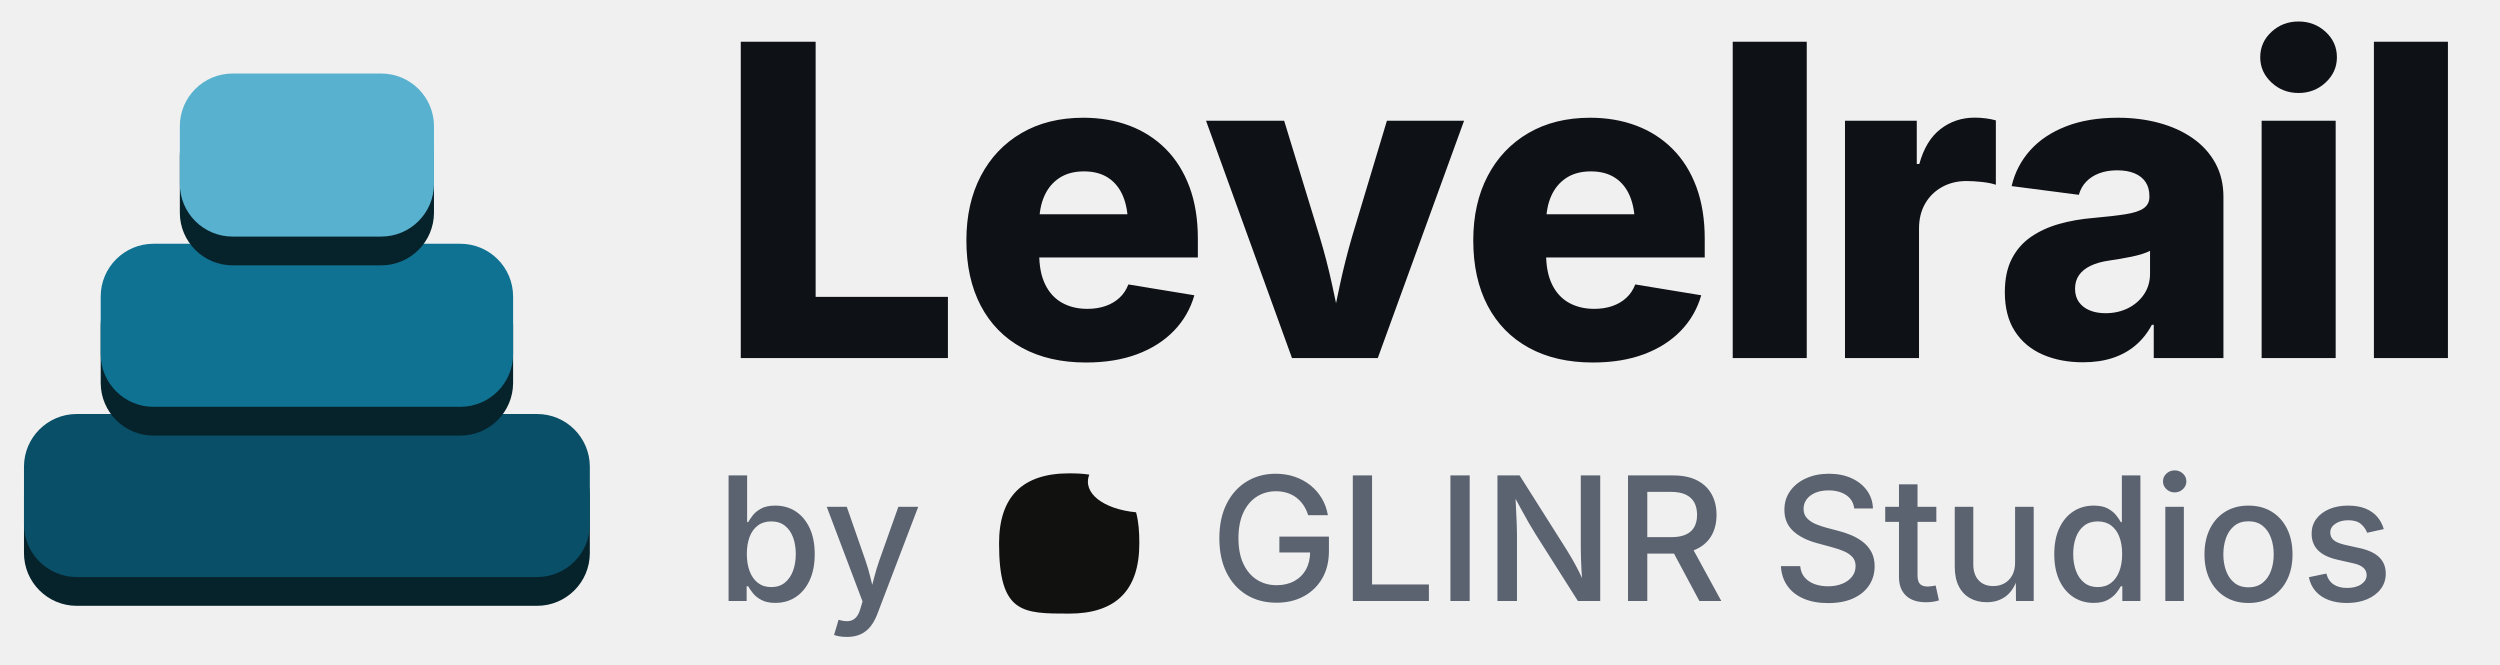
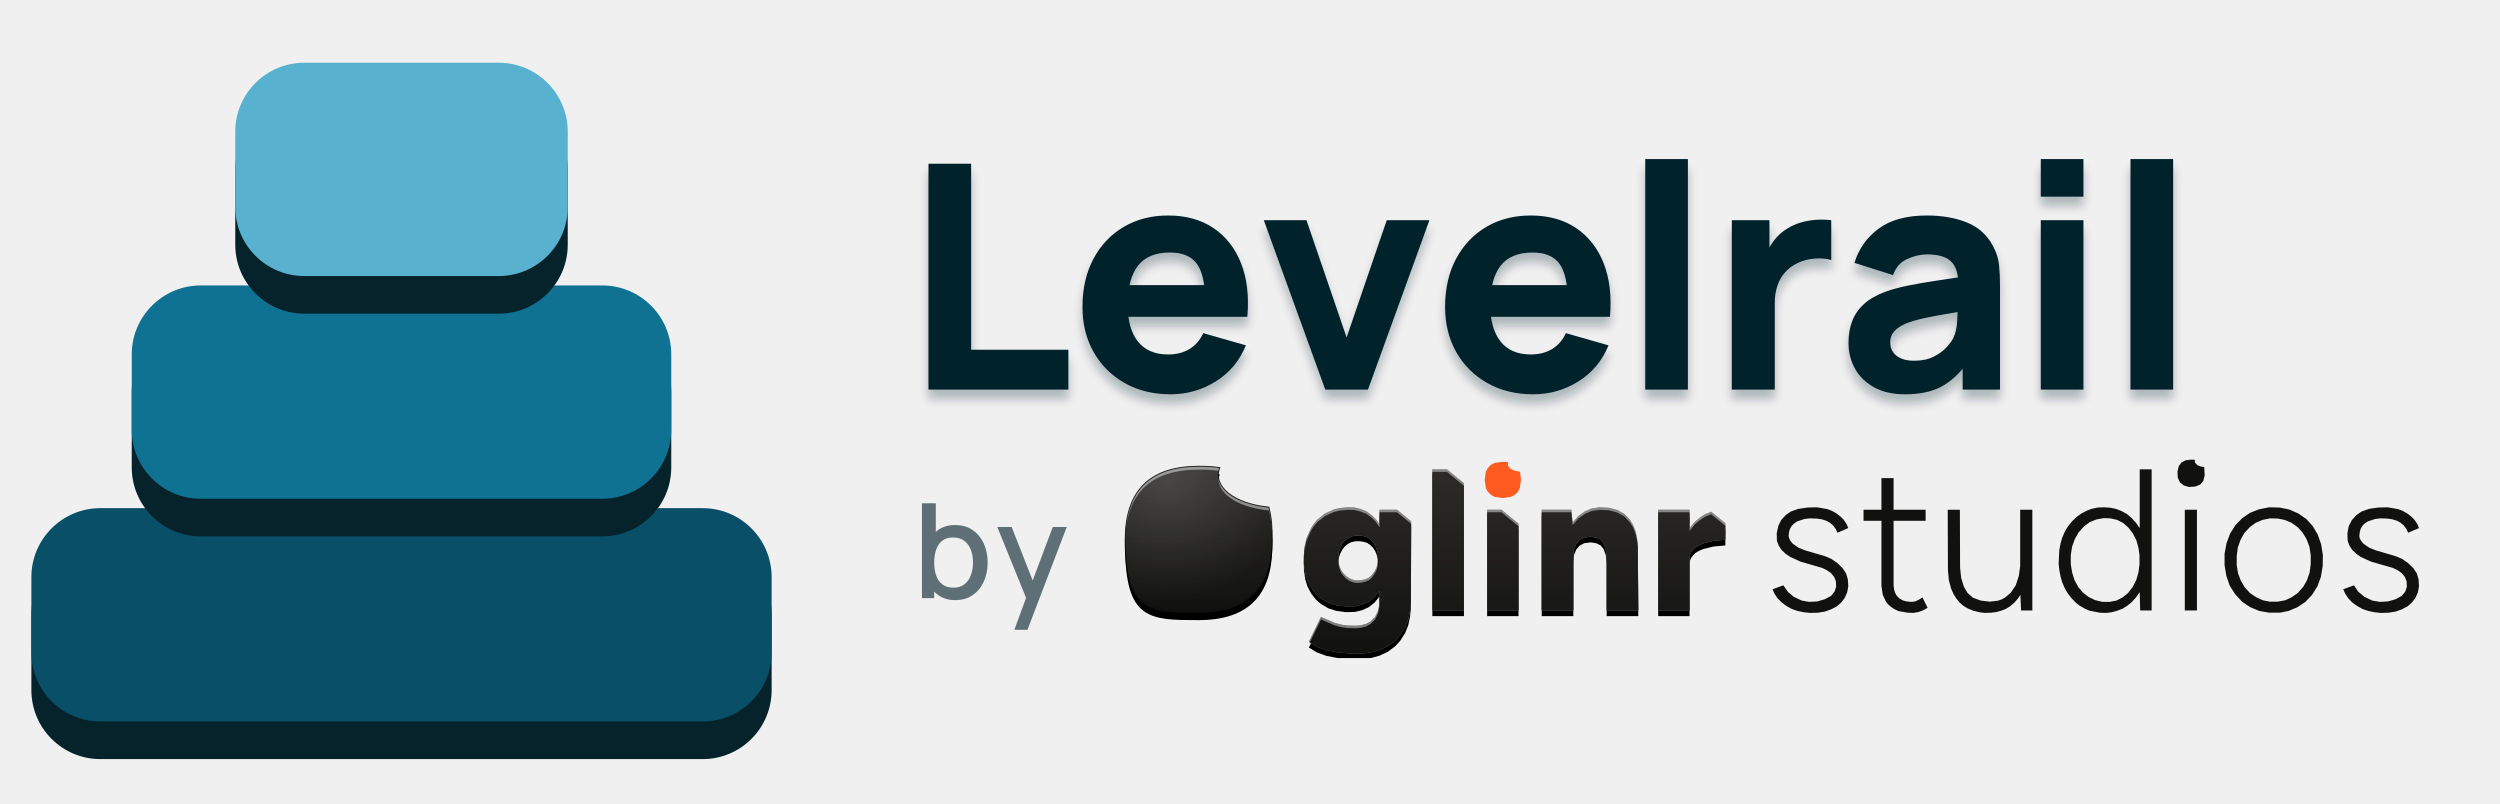
- <svg xmlns="http://www.w3.org/2000/svg" viewBox="0 0 391.0 104" width="391.0" height="104" role="img" aria-label="Levelrail by GLINR Studios">
-   <g transform="translate(0 4) scale(0.375)">
+ <svg xmlns="http://www.w3.org/2000/svg" viewBox="0 0 797 256" role="img" aria-label="Levelrail by GLINR Studios">
+   <defs>
+     <filter id="lift" x="-6%" y="-20%" width="112%" height="160%" color-interpolation-filters="sRGB">
+       <feDropShadow dx="0" dy="3" stdDeviation="1.6" flood-color="#06232c" flood-opacity=".28" />
+     </filter>
+   </defs>
+   <g id="icon">
    <rect width="236" height="68" x="10" y="174" fill="#06232c" rx="22" />
    <rect width="236" height="68" x="10" y="162" fill="#084f67" rx="22" />
    <rect width="172" height="68" x="42" y="103" fill="#06232c" rx="22" />
    <rect width="172" height="68" x="42" y="91" fill="#107292" rx="22" />
    <rect width="106" height="68" x="75" y="32" fill="#06232c" rx="22" />
    <rect width="106" height="68" x="75" y="20" fill="#58b1ce" rx="22" />
  </g>
-   <path fill="#0e1116" d="M115.857 56.0V6.527H127.566V46.435H148.255V56.0ZM169.853 56.696Q164.045 56.696 159.841 54.394Q155.637 52.091 153.39 47.808Q151.142 43.525 151.142 37.587Q151.142 31.851 153.39 27.539Q155.638 23.227 159.747 20.821Q163.857 18.414 169.433 18.414Q173.347 18.414 176.623 19.646Q179.899 20.878 182.303 23.28Q184.707 25.682 186.026 29.209Q187.345 32.737 187.345 37.353V40.272H155.244V33.51H181.827L176.414 35.117Q176.414 32.524 175.634 30.669Q174.855 28.815 173.329 27.81Q171.803 26.805 169.534 26.805Q167.266 26.805 165.708 27.818Q164.15 28.831 163.343 30.637Q162.535 32.444 162.535 34.885V39.728Q162.535 42.583 163.471 44.496Q164.407 46.41 166.109 47.357Q167.812 48.305 170.063 48.305Q171.624 48.305 172.899 47.863Q174.175 47.422 175.091 46.572Q176.008 45.723 176.478 44.486L186.797 46.181Q185.884 49.374 183.598 51.739Q181.312 54.103 177.845 55.4Q174.378 56.696 169.853 56.696ZM202.068 56.0 188.622 18.879H200.841L206.397 37.032Q207.507 40.704 208.336 44.511Q209.166 48.318 210.028 52.565H207.912Q208.749 48.318 209.565 44.524Q210.382 40.729 211.459 37.032L216.914 18.879H228.981L215.485 56.0ZM249.129 56.696Q243.321 56.696 239.117 54.394Q234.913 52.091 232.665 47.808Q230.418 43.525 230.418 37.587Q230.418 31.851 232.666 27.539Q234.914 23.227 239.023 20.821Q243.132 18.414 248.709 18.414Q252.623 18.414 255.899 19.646Q259.175 20.878 261.579 23.28Q263.983 25.682 265.302 29.209Q266.62 32.737 266.62 37.353V40.272H234.52V33.51H261.103L255.69 35.117Q255.69 32.524 254.91 30.669Q254.131 28.815 252.605 27.81Q251.079 26.805 248.81 26.805Q246.542 26.805 244.984 27.818Q243.426 28.831 242.618 30.637Q241.811 32.444 241.811 34.885V39.728Q241.811 42.583 242.747 44.496Q243.682 46.41 245.385 47.357Q247.088 48.305 249.339 48.305Q250.899 48.305 252.175 47.863Q253.451 47.422 254.367 46.572Q255.283 45.723 255.754 44.486L266.073 46.181Q265.159 49.374 262.874 51.739Q260.588 54.103 257.121 55.4Q253.654 56.696 249.129 56.696ZM282.576 6.527V56.0H270.998V6.527ZM288.556 56.0V18.879H299.784V25.65H300.182Q301.186 21.969 303.498 20.184Q305.809 18.398 308.852 18.398Q309.668 18.398 310.543 18.507Q311.418 18.616 312.151 18.826V28.898Q311.33 28.605 309.978 28.459Q308.625 28.314 307.556 28.314Q305.429 28.314 303.737 29.25Q302.045 30.185 301.09 31.85Q300.134 33.515 300.134 35.736V56.0ZM325.778 56.661Q322.233 56.661 319.462 55.447Q316.691 54.232 315.123 51.802Q313.556 49.371 313.556 45.694Q313.556 42.607 314.641 40.489Q315.726 38.37 317.646 37.048Q319.565 35.726 322.058 35.023Q324.552 34.32 327.369 34.089Q330.538 33.808 332.465 33.5Q334.393 33.192 335.28 32.565Q336.166 31.937 336.166 30.803V30.654Q336.166 29.364 335.568 28.473Q334.97 27.582 333.849 27.11Q332.728 26.638 331.122 26.638Q329.526 26.638 328.289 27.115Q327.053 27.591 326.253 28.445Q325.452 29.299 325.132 30.468L314.619 29.105Q315.365 25.921 317.511 23.519Q319.658 21.118 323.122 19.766Q326.586 18.414 331.234 18.414Q334.683 18.414 337.688 19.228Q340.693 20.042 342.951 21.623Q345.209 23.203 346.477 25.507Q347.745 27.811 347.745 30.797V56.0H336.846V50.802H336.549Q335.539 52.702 334.006 54.004Q332.473 55.307 330.425 55.984Q328.377 56.661 325.778 56.661ZM329.305 48.985Q331.263 48.985 332.835 48.195Q334.406 47.404 335.337 46.01Q336.267 44.617 336.267 42.788V39.231Q335.776 39.486 335.027 39.721Q334.278 39.956 333.382 40.146Q332.486 40.336 331.589 40.481Q330.692 40.626 329.879 40.75Q328.175 40.991 326.98 41.563Q325.786 42.134 325.161 43.026Q324.537 43.918 324.537 45.16Q324.537 46.404 325.155 47.258Q325.772 48.111 326.843 48.548Q327.913 48.985 329.305 48.985ZM353.72 56.0V18.879H365.299V56.0ZM359.492 14.544Q357.016 14.544 355.258 12.901Q353.5 11.258 353.5 8.958Q353.5 6.611 355.258 4.986Q357.016 3.361 359.492 3.361Q361.969 3.361 363.731 4.983Q365.493 6.606 365.493 8.957Q365.493 11.261 363.731 12.902Q361.969 14.544 359.492 14.544ZM382.857 6.527V56.0H371.278V6.527Z" />
-   <path fill="#5b6270" d="M121.265 94.293Q119.934 94.293 119.085 93.836Q118.236 93.38 117.756 92.772Q117.276 92.164 117.016 91.693H116.776V94.0H113.95V74.356H116.85V81.661H117.016Q117.273 81.201 117.74 80.596Q118.208 79.99 119.048 79.533Q119.888 79.076 121.263 79.076Q123.04 79.076 124.428 79.973Q125.815 80.87 126.619 82.57Q127.422 84.27 127.422 86.665Q127.422 89.047 126.631 90.754Q125.84 92.461 124.451 93.377Q123.063 94.293 121.265 94.293ZM120.622 91.821Q121.89 91.821 122.743 91.136Q123.597 90.45 124.029 89.277Q124.461 88.103 124.461 86.644Q124.461 85.193 124.034 84.041Q123.607 82.889 122.754 82.218Q121.9 81.548 120.622 81.548Q119.378 81.548 118.526 82.186Q117.674 82.824 117.239 83.965Q116.805 85.106 116.805 86.644Q116.805 88.176 117.245 89.343Q117.685 90.51 118.542 91.166Q119.399 91.821 120.622 91.821ZM130.448 99.299 131.154 96.934 131.483 97.021Q132.234 97.213 132.835 97.125Q133.435 97.037 133.877 96.567Q134.318 96.096 134.581 95.149L134.901 94.067L129.303 79.261H132.434L135.351 87.638Q135.838 89.036 136.16 90.415Q136.483 91.794 136.858 93.164H135.971Q136.346 91.794 136.697 90.407Q137.048 89.02 137.531 87.638L140.505 79.261H143.611L137.209 96.047Q136.761 97.226 136.109 98.022Q135.458 98.818 134.558 99.217Q133.657 99.616 132.469 99.616Q131.786 99.616 131.249 99.517Q130.711 99.417 130.448 99.299Z" />
-   <path fill="#111110" transform="translate(154.2207 72) scale(0.05078125)" d="M256 40Q40 40 40 256c0 216 72 216 216 216s216-72 216-216c0-36-2-66-10-96-102-10-166-60-144-116-18-3-38-4-62-4" />
-   <path fill="#5b6270" d="M199.649 94.264Q196.982 94.264 194.97 93.039Q192.959 91.814 191.832 89.554Q190.706 87.294 190.706 84.196Q190.706 81.05 191.848 78.789Q192.989 76.528 194.981 75.311Q196.972 74.093 199.514 74.093Q201.103 74.093 202.48 74.56Q203.858 75.027 204.942 75.894Q206.027 76.76 206.732 77.95Q207.438 79.139 207.682 80.573H204.595Q204.325 79.704 203.866 79.017Q203.406 78.329 202.766 77.837Q202.126 77.345 201.319 77.088Q200.512 76.831 199.544 76.831Q197.888 76.831 196.561 77.676Q195.233 78.52 194.463 80.16Q193.693 81.8 193.693 84.182Q193.693 86.547 194.465 88.184Q195.237 89.821 196.582 90.673Q197.928 91.526 199.658 91.526Q201.239 91.526 202.422 90.883Q203.606 90.241 204.257 89.059Q204.908 87.876 204.908 86.269L205.69 86.407H200.094V83.929H207.844V86.179Q207.844 88.664 206.786 90.477Q205.728 92.29 203.882 93.277Q202.036 94.264 199.649 94.264ZM211.579 94.0V74.356H214.591V91.41H223.479V94.0ZM229.858 74.356V94.0H226.845V74.356ZM234.202 94.0V74.356H237.667L245.061 86.047Q245.429 86.628 245.892 87.435Q246.354 88.242 246.87 89.249Q247.386 90.255 247.89 91.442H247.515Q247.406 90.32 247.345 89.218Q247.284 88.117 247.259 87.158Q247.234 86.199 247.234 85.533V74.356H250.275V94.0H246.787L240.164 83.542Q239.631 82.683 239.125 81.816Q238.619 80.95 238.006 79.812Q237.394 78.674 236.505 77.032H236.983Q237.056 78.481 237.117 79.744Q237.178 81.007 237.216 81.975Q237.254 82.943 237.254 83.52V94.0ZM254.623 94.0V74.356H261.66Q263.935 74.356 265.446 75.143Q266.958 75.93 267.712 77.324Q268.466 78.717 268.466 80.53Q268.466 82.348 267.709 83.711Q266.951 85.075 265.436 85.829Q263.922 86.584 261.637 86.584H256.348V84.012H261.346Q262.792 84.012 263.686 83.596Q264.58 83.18 265.001 82.401Q265.422 81.622 265.422 80.53Q265.422 79.416 265.001 78.613Q264.58 77.81 263.681 77.37Q262.781 76.931 261.324 76.931H257.636V94.0ZM265.789 94.0 261.034 85.123H264.368L269.212 94.0ZM285.91 94.324Q283.71 94.324 282.086 93.625Q280.462 92.927 279.548 91.631Q278.633 90.335 278.534 88.54H281.553Q281.649 89.61 282.251 90.311Q282.853 91.011 283.812 91.355Q284.771 91.698 285.896 91.698Q287.142 91.698 288.117 91.303Q289.092 90.909 289.653 90.192Q290.215 89.476 290.215 88.534Q290.215 87.675 289.726 87.128Q289.237 86.581 288.396 86.218Q287.556 85.855 286.494 85.576L284.192 84.949Q281.779 84.298 280.428 83.03Q279.078 81.762 279.078 79.747Q279.078 78.048 279.996 76.774Q280.914 75.499 282.489 74.796Q284.065 74.093 286.042 74.093Q288.06 74.093 289.594 74.798Q291.128 75.504 292.005 76.732Q292.883 77.959 292.929 79.527H289.997Q289.845 78.175 288.746 77.436Q287.647 76.697 285.977 76.697Q284.792 76.697 283.913 77.072Q283.034 77.447 282.557 78.098Q282.079 78.748 282.079 79.583Q282.079 80.51 282.652 81.086Q283.225 81.663 284.05 81.995Q284.874 82.328 285.624 82.526L287.524 83.031Q288.465 83.265 289.459 83.67Q290.452 84.075 291.3 84.714Q292.148 85.353 292.67 86.297Q293.192 87.241 293.192 88.567Q293.192 90.235 292.334 91.537Q291.475 92.84 289.847 93.582Q288.218 94.324 285.91 94.324ZM302.843 79.261V81.618H294.848V79.261ZM297.001 75.754H299.901V90.013Q299.901 90.907 300.273 91.321Q300.646 91.736 301.508 91.736Q301.734 91.736 302.103 91.682Q302.471 91.628 302.735 91.575L303.249 93.9Q302.783 94.053 302.254 94.122Q301.726 94.192 301.219 94.192Q299.205 94.192 298.103 93.161Q297.001 92.13 297.001 90.252ZM310.746 94.185Q309.244 94.185 308.111 93.554Q306.978 92.923 306.35 91.681Q305.723 90.44 305.723 88.626V79.261H308.623V88.264Q308.623 89.856 309.458 90.758Q310.292 91.66 311.738 91.66Q312.721 91.66 313.493 91.23Q314.265 90.801 314.712 89.976Q315.16 89.152 315.16 87.994V79.261H318.071V94.0H315.295L315.276 90.392H315.564Q314.912 92.39 313.676 93.287Q312.441 94.185 310.746 94.185ZM327.444 94.293Q325.659 94.293 324.264 93.377Q322.869 92.461 322.078 90.754Q321.287 89.047 321.287 86.665Q321.287 84.27 322.09 82.57Q322.894 80.87 324.288 79.973Q325.682 79.076 327.445 79.076Q328.821 79.076 329.661 79.533Q330.501 79.99 330.975 80.596Q331.449 81.201 331.693 81.661H331.859V74.356H334.759V94.0H331.933V91.693H331.693Q331.444 92.164 330.958 92.772Q330.472 93.38 329.63 93.836Q328.788 94.293 327.444 94.293ZM328.087 91.821Q329.32 91.821 330.172 91.166Q331.024 90.51 331.464 89.343Q331.904 88.176 331.904 86.644Q331.904 85.106 331.469 83.965Q331.035 82.824 330.183 82.186Q329.331 81.548 328.087 81.548Q326.811 81.548 325.956 82.218Q325.101 82.889 324.674 84.041Q324.247 85.193 324.247 86.644Q324.247 88.103 324.68 89.277Q325.112 90.45 325.972 91.136Q326.832 91.821 328.087 91.821ZM338.656 94.0V79.261H341.556V94.0ZM340.114 77.012Q339.368 77.012 338.83 76.505Q338.293 75.999 338.293 75.289Q338.293 74.566 338.83 74.066Q339.368 73.566 340.114 73.566Q340.87 73.566 341.408 74.065Q341.946 74.565 341.946 75.289Q341.946 75.999 341.408 76.505Q340.87 77.012 340.114 77.012ZM351.656 94.307Q349.581 94.307 348.035 93.357Q346.489 92.406 345.634 90.693Q344.78 88.981 344.78 86.713Q344.78 84.413 345.634 82.695Q346.489 80.977 348.035 80.027Q349.581 79.076 351.656 79.076Q353.742 79.076 355.292 80.027Q356.841 80.977 357.695 82.695Q358.55 84.413 358.55 86.713Q358.55 88.981 357.695 90.693Q356.841 92.406 355.292 93.357Q353.742 94.307 351.656 94.307ZM351.656 91.855Q353.001 91.855 353.879 91.149Q354.758 90.444 355.183 89.274Q355.609 88.104 355.609 86.708Q355.609 85.3 355.183 84.122Q354.758 82.945 353.879 82.237Q353.001 81.529 351.656 81.529Q350.32 81.529 349.451 82.237Q348.583 82.945 348.157 84.117Q347.731 85.289 347.731 86.708Q347.731 88.104 348.157 89.274Q348.583 90.444 349.451 91.149Q350.32 91.855 351.656 91.855ZM367.059 94.307Q365.455 94.307 364.211 93.843Q362.967 93.379 362.168 92.476Q361.369 91.574 361.107 90.275L363.839 89.704Q364.146 90.855 364.971 91.404Q365.797 91.953 367.08 91.953Q368.485 91.953 369.314 91.37Q370.144 90.787 370.144 89.96Q370.144 89.257 369.633 88.796Q369.121 88.335 368.067 88.101L365.587 87.54Q363.54 87.077 362.538 86.065Q361.537 85.053 361.537 83.464Q361.537 82.149 362.269 81.162Q363.001 80.175 364.286 79.626Q365.571 79.076 367.237 79.076Q368.831 79.076 369.965 79.54Q371.098 80.005 371.804 80.83Q372.511 81.655 372.821 82.751L370.219 83.326Q369.94 82.547 369.257 81.956Q368.574 81.366 367.266 81.366Q366.062 81.366 365.258 81.907Q364.453 82.449 364.453 83.288Q364.453 84.018 364.991 84.476Q365.528 84.933 366.737 85.208L369.105 85.735Q371.154 86.196 372.144 87.187Q373.134 88.179 373.134 89.717Q373.134 91.061 372.364 92.096Q371.594 93.13 370.224 93.719Q368.855 94.307 367.059 94.307Z" />
+   <g id="wordmark">
+     <path filter="url(#lift)" fill="#06232c" d="M296 124.2V52.2H309.6V111.5H340.6V124.2ZM373.2 125.7Q364.9 125.7 358.58 122.12Q352.25 118.55 348.68 112.28Q345.1 106 345.1 97.9Q345.1 89.05 348.6 82.5Q352.1 75.95 358.25 72.33Q364.4 68.7 372.4 68.7Q380.9 68.7 386.85 72.7Q392.8 76.7 395.65 83.95Q398.5 91.2 397.65 101H384.2V96Q384.2 87.75 381.58 84.12Q378.95 80.5 373 80.5Q366.05 80.5 362.77 84.72Q359.5 88.95 359.5 97.2Q359.5 104.75 362.77 108.88Q366.05 113 372.4 113Q376.4 113 379.25 111.25Q382.1 109.5 383.6 106.2L397.2 110.1Q394.15 117.5 387.58 121.6Q381 125.7 373.2 125.7ZM355.3 101V90.9H391.1V101ZM422.5 124.2 402.9 70.2H416.5L429.3 107.6L442.1 70.2H455.7L436.1 124.2ZM488.8 125.7Q480.5 125.7 474.18 122.12Q467.85 118.55 464.28 112.28Q460.7 106 460.7 97.9Q460.7 89.05 464.2 82.5Q467.7 75.95 473.85 72.33Q480 68.7 488 68.7Q496.5 68.7 502.45 72.7Q508.4 76.7 511.25 83.95Q514.1 91.2 513.25 101H499.8V96Q499.8 87.75 497.18 84.12Q494.55 80.5 488.6 80.5Q481.65 80.5 478.38 84.72Q475.1 88.95 475.1 97.2Q475.1 104.75 478.38 108.88Q481.65 113 488 113Q492 113 494.85 111.25Q497.7 109.5 499.2 106.2L512.8 110.1Q509.75 117.5 503.18 121.6Q496.6 125.7 488.8 125.7ZM470.9 101V90.9H506.7V101ZM524.5 124.2V50.7H538.1V124.2ZM552.1 124.2V70.2H564.1V83.4L562.8 81.7Q563.85 78.9 565.6 76.6Q567.35 74.3 569.9 72.8Q571.85 71.6 574.15 70.92Q576.45 70.25 578.9 70.08Q581.35 69.9 583.8 70.2V82.9Q581.55 82.2 578.58 82.43Q575.6 82.65 573.2 83.8Q570.8 84.9 569.15 86.73Q567.5 88.55 566.65 91.03Q565.8 93.5 565.8 96.6V124.2ZM607.3 125.7Q601.5 125.7 597.48 123.47Q593.45 121.25 591.38 117.53Q589.3 113.8 589.3 109.3Q589.3 105.55 590.45 102.45Q591.6 99.35 594.18 96.97Q596.75 94.6 601.1 93Q604.1 91.9 608.25 91.05Q612.4 90.2 617.65 89.43Q622.9 88.65 629.2 87.7L624.3 90.4Q624.3 85.6 622 83.35Q619.7 81.1 614.3 81.1Q611.3 81.1 608.05 82.55Q604.8 84 603.5 87.7L591.2 83.8Q593.25 77.1 598.9 72.9Q604.55 68.7 614.3 68.7Q621.45 68.7 627 70.9Q632.55 73.1 635.4 78.5Q637 81.5 637.3 84.5Q637.6 87.5 637.6 91.2V124.2H625.7V113.1L627.4 115.4Q623.45 120.85 618.88 123.28Q614.3 125.7 607.3 125.7ZM610.2 115Q613.95 115 616.53 113.67Q619.1 112.35 620.62 110.65Q622.15 108.95 622.7 107.8Q623.75 105.6 623.93 102.67Q624.1 99.75 624.1 97.8L628.1 98.8Q622.05 99.8 618.3 100.47Q614.55 101.15 612.25 101.7Q609.95 102.25 608.2 102.9Q606.2 103.7 604.98 104.62Q603.75 105.55 603.18 106.65Q602.6 107.75 602.6 109.1Q602.6 110.95 603.53 112.28Q604.45 113.6 606.15 114.3Q607.85 115 610.2 115ZM650.6 62.7V50.7H664.2V62.7ZM650.6 124.2V70.2H664.2V124.2ZM679.2 124.2V50.7H692.8V124.2Z" />
+     <path fill="#06232c" fill-opacity=".62" d="M304.59 191.32Q301.33 191.32 299.13 189.73Q296.92 188.15 295.79 185.44Q294.65 182.73 294.65 179.33Q294.65 175.92 295.78 173.21Q296.9 170.51 299.1 168.94Q301.29 167.38 304.5 167.38Q307.69 167.38 310.02 168.94Q312.34 170.51 313.6 173.2Q314.86 175.9 314.86 179.33Q314.86 182.73 313.61 185.45Q312.36 188.17 310.06 189.74Q307.76 191.32 304.59 191.32ZM293.92 190.69V160.45H298.33V174.37H297.82V190.69ZM303.98 187.35Q306.08 187.35 307.45 186.28Q308.83 185.21 309.51 183.39Q310.19 181.57 310.19 179.33Q310.19 177.1 309.51 175.29Q308.83 173.49 307.42 172.42Q306.01 171.35 303.83 171.35Q301.77 171.35 300.44 172.35Q299.11 173.36 298.47 175.17Q297.82 176.97 297.82 179.33Q297.82 181.68 298.45 183.48Q299.08 185.29 300.45 186.32Q301.81 187.35 303.98 187.35ZM323.38 200.77 327.77 188.82 327.83 192.35 317.94 168.01H322.52L329.91 186.8H328.57L335.62 168.01H340.08L327.56 200.77Z" />
+     <svg x="357.3" y="145.8" width="415.3" height="64" viewBox="-2.0 -69.31 589.59 90.85">
+       <defs>
+         <clipPath id="c">
+           <path d="M256 40Q40 40 40 256c0 216 72 216 216 216s216-72 216-216c0-36-2-66-10-96-102-10-166-60-144-116-18-3-38-4-62-4" />
+         </clipPath>
+         <clipPath id="e">
+           <use href="#a" />
+         </clipPath>
+         <radialGradient id="d" cx=".32" cy=".16" r=".7">
+           <stop offset="0" stop-color="#fff" stop-opacity=".14" />
+           <stop offset="1" stop-color="#fff" stop-opacity="0" />
+         </radialGradient>
+         <linearGradient id="b" x1="0" x2="0" y1="0" y2="1">
+           <stop offset="0" stop-color="#2c2b29" />
+           <stop offset="1" stop-color="#111110" />
+         </linearGradient>
+         <path id="a" d="m23.9 19.5-6-.5-5.3-1-4.4-1.6-3.6-2.2 5.5-11.3 6.2 2.7 3 .8 2.7.4 3.8.1 2.3-.2 2.3-.6L32.5 5l2.1-2.1L36 0l.6-3.4v-5.5l-2.3 2.8-2.5 2-3 1.4-3.4.8-4.1.1-4.3-.6-3.5-1.1-3.4-2-2.3-2-2.1-2.7L4-13.4l-1-3.2-.6-4-.1-3.9.3-4 .9-4.1 2-4.5L6.7-39l1.7-2.1 3.5-2.8 4.2-1.9 2.8-.6 3.5-.3 3 .1 2.7.7 2.5 1 2.5 1.8 1.9 1.9 1.6 2.4v-6.8h7.9l6.4 5.2-.1 36.5-.4 4.2-.8 3.8-1.4 3.5-2.2 3.5-2.3 2.5-3.3 2.5-3.8 1.8-3.7 1-4.1.6Zm4.3-33.2 1.8-.4 1.7-.7 1.3-1.1 1.2-1.6 1-1.8.5-1.9.2-2.3-.1-2.2-.4-1.8-.7-1.8-1-1.6-1.2-1.2-1.4-1-1.5-.5-1.9-.3h-2l-1.8.4-1.6.8-1.4 1.1-1.1 1.4-.9 1.7-.7 1.9-.3 2.4.1 1.9.4 2 .7 1.8 1 1.5 1.3 1.4 1.5 1 1.7.7 1.6.3ZM99.5 0H85.3v-45.6h6.5l7.7 6.3Zm77.4-37.2 2.4-2.9 2.1-1.8 2.4-1.6 2.9-1.2 6.4 5.2v7.5l-5.4.5-4.5 1.1-2.1.9-1.5.9-1.2 1.2-.8 1.1-.5 1.2-.2 1.4V0h-14.2v-45.6h14.2ZM124-39.8l2.5-2.9 3.1-2.2 3.1-1.3 3.6-.5 4.1.2 3.8 1 3.2 1.8 2.5 2.6 1.4 2.3 1.1 2.7.7 3.1.4 3 .2 30h-14.3v-23.7l-.4-3.9-.9-2.6-1.4-1.8-2-1-2.5-.4-3 .4-2.1 1.1-1.5 1.8-1 2.5-.3 3.1V0H110v-45.6h13.4ZM60.5 0v-63.9h6.6l7.7 6.3V0Z" />
+       </defs>
+       <path d="M33.282-62.196q-33.28 0-33.28 33.28c0 33.28 11.094 33.278 33.28 33.278S66.56-6.73 66.56-28.917c0-5.546-.308-10.168-1.54-14.79-15.716-1.541-25.576-9.245-22.187-17.873-2.773-.462-5.854-.616-9.552-.616" />
+       <path fill="url(#b)" d="M256 40Q40 40 40 256c0 216 72 216 216 216s216-72 216-216c0-36-2-66-10-96-102-10-166-60-144-116-18-3-38-4-62-4" transform="translate(-6.16 -71.44)scale(.15407)" />
+       <g clip-path="url(#c)" transform="translate(-6.16 -71.44)scale(.15407)">
+         <path fill="#fff" fill-opacity=".45" fill-rule="evenodd" d="M256 40Q40 40 40 256c0 216 72 216 216 216s216-72 216-216c0-36-2-66-10-96-102-10-166-60-144-116-18-3-38-4-62-4m0 10Q40 50 40 266c0 216 72 216 216 216s216-72 216-216c0-36-2-66-10-96-102-10-166-60-144-116-18-3-38-4-62-4" />
+         <path fill-opacity=".14" fill-rule="evenodd" d="M256 40Q40 40 40 256c0 216 72 216 216 216s216-72 216-216c0-36-2-66-10-96-102-10-166-60-144-116-18-3-38-4-62-4m0-10Q40 30 40 246c0 216 72 216 216 216s216-72 216-216c0-36-2-66-10-96-102-10-166-60-144-116-18-3-38-4-62-4" />
+         <path fill="url(#d)" d="M0 0h512v512H0z" />
+       </g>
+       <path fill="none" stroke="#000" stroke-opacity=".75" stroke-width=".462" d="M33.282-65.277q-33.28 0-33.28 33.279C.003 1.28 11.097 1.28 33.283 1.28S66.56-9.812 66.56-31.999c0-5.546-.308-10.168-1.54-14.79-15.716-1.54-25.576-9.244-22.187-17.872-2.773-.462-5.854-.616-9.552-.616Z" />
+       <g transform="translate(78.52)">
+         <use href="#a" transform="translate(0 2.56)" />
+         <use fill="url(#b)" href="#a" />
+         <g clip-path="url(#e)">
+           <path fill="#fff" fill-opacity=".45" d="M-10-90h520V50H-10z" />
+           <use fill="url(#b)" href="#a" transform="translate(0 1.15)" />
+         </g>
+         <path fill="#ff5a1f" d="m92.4-67.3-3.6.5-1.4.6-1.1.9-.9 1.2-.7 1.4-.5 3.6.5 3.6.7 1.4.9 1.1 1.1.9 1.4.7 3.6.5 3.6-.5 1.4-.7 1.2-.9.8-1.1.7-1.4.5-3.6-.4-3.7-2.6-.5-1.9-1-1-1.3.1-1.6Z" />
+       </g>
+       <path fill="#111110" d="m388.97 1.1-2.4-.3-2.7-.7-2.5-1-2-1.2-1.7-1.5-1.5-1.8-1.3-2.1-1.1-2.5-1-3.8-.4-4.5-.1-27.3h5.5l.1 26.3.5 4.6 1.2 3.9 1.7 2.9 2.4 2.1 3.5 1.3 4.1.5 3.6-.4 1.8-.6 1.6-.9 2.5-2.1 2.3-3.4 1.4-4.3.6-4.4v-25.5h5.5V0h-5.1l-.3-7.1-1.2 1.8-1.7 1.9-1.9 1.6-1.8 1.1-2.1.8-2.1.6-2.4.3Zm-79 0-2.8-.3-2.9-.6-2.6-.9-2.5-1.4-2.1-1.6-1.8-1.8-1.4-2.1-.9-2 4.9-1.8 2.1 3 2.6 2.2 3.6 1.7 3.4.6 3.7-.2 3.4-1 2.8-1.5 1.6-2 .7-2.1-.1-2.5-.8-2-1.5-1.8-1.9-1.3-2.1-1-9.7-2.8-4.6-2.1-2.1-1.4-1.9-1.8-1.3-2-.8-2.1-.1-3.4.7-3.3 1.3-2.7 2.1-2.3 2.3-1.6 3.4-1.2 4.2-.6 4.2-.1 4.7.8 2.1.8 2.1 1.2 1.8 1.4 1.4 1.4 1.3 1.9.8 1.9-4.9 2.1-.8-1.7-1.2-1.6-1.4-1.2-1.6-.9-2.2-.7-2.3-.3-3-.1-2.5.3-3.3 1.1-1.4 1-1 1-.8 1.4-.4 1.3-.2 1.9.3 1.2.6 1.1 1 1.2 2.6 1.8 3 1.2 9.2 2.7 2.7 1.2 2.6 1.8 2.4 2.3 1.6 2.4.8 2.7.2 3.1-.5 2.8-1.1 2.5-1.6 2.1-2.1 1.8-2.5 1.3-2.8 1-3.2.5ZM485.07 0h-5.5v-45.6h5.5Zm32.7 1-4.5-.8-4.1-1.7-3.6-2.4-3.3-3.6-2.4-3.8-1.5-4.4-.8-4.8v-5.2l.9-4.8 1.6-4.3 2.4-3.8 3-3.1 3.6-2.5 4.1-1.6 4.5-.9 4.8.1 4.4.9 4.1 1.8 3.6 2.5 2.9 3.2 2.3 3.9 1.5 4.3.8 4.9-.1 5.1-.8 4.8-1.6 4.3-2.4 3.8-3 3.2-3.6 2.4-4 1.7-4 .8Zm3.8-5 3.4-.6 3-1.4 2.7-1.9 2.5-2.8 1.7-3 1.2-3.5.5-3.8v-4.1l-.6-3.8-1.3-3.4-1.8-3-2.2-2.4-2.8-2-3.1-1.3-3-.6-3.6-.1-3.4.7-3.1 1.3-2.7 2-2.5 2.7-1.7 3.1-1.2 3.4-.5 3.9v4l.6 3.8 1.3 3.4 1.8 3 2.3 2.5 2.8 1.9 3.1 1.4 3 .6Zm46.7 5.1-2.8-.3-2.9-.6-2.6-.9-2.5-1.4-2.2-1.6-1.7-1.8-1.4-2.1-.9-2 4.9-1.8 1.8 2.8 2.9 2.4 3.5 1.7 3.5.6 3.7-.2 3.4-1 2.8-1.5 1.6-2 .7-2.1-.1-2.5-.8-2-1.5-1.8-1.9-1.3-2.1-1-9.8-2.8-4.6-2.1-2-1.4-1.9-1.8-1.3-2-.8-2.1-.1-3.4.6-3.3 1.4-2.7 2.1-2.3 2.3-1.6 3.4-1.2 4.1-.6 4.3-.1 4.7.8 2.1.8 2.1 1.2 1.8 1.4 1.4 1.4 1.3 1.9.8 1.9-4.9 2.1-.8-1.7-1.2-1.6-1.4-1.2-1.6-.9-2.3-.7-2.2-.3-3-.1-2.5.3-3.3 1.1-1.5 1-.9 1-.7 1.1-.5 1.6-.2 1.9.2 1.2.7 1.1 1 1.2 2.6 1.8 3 1.2 9.2 2.7 2.7 1.2 2.6 1.8 2.4 2.3 1.6 2.4.8 2.7.2 3.1-.5 2.8-1.1 2.5-1.6 2.1-2.1 1.8-2.5 1.3-2.8 1-3.2.5ZM354.17 1l-4.1-.7-1.9-.9-1.4-.9-1.5-1.3-1-1.3-1.4-3-.6-4.1v-29.4h-8.1v-5h8.1v-14.3h5.5v14.3h14.5v5h-14.5v29.2l.2 1.7.4 1.5.8 1.5 1.2 1.2 1.5.9 1.8.5 2.1.2 1.7-.2 1.4-.6 2-1.2 2.3 4.7-2.2 1.2-1.9.7-2.4.4Zm86.9 0-4.6-.9-2.1-.9-2.4-1.4-1.8-1.4-1.9-2-1.5-1.9-1.5-2.5-1.2-2.8-.7-2.4-.6-3.2-.3-2.7.3-6.2.6-3.2.7-2.4 1.2-2.8 1.5-2.5 1.8-2.2 2-1.9 2.2-1.6 2.5-1.3 2.1-.8 2.8-.6 2.9-.1 2.9.2 2.4.5 2.6 1 2.5 1.4 2.1 1.8 1.9 2.1 1.7 2.4v-26.6h5.4V0h-5.2l-.2-8.3-1.7 2.4-1.9 2.1-2.1 1.7-2.1 1.3-2.6 1-2.3.6-2.5.3Zm4.5-4.9 3.1-.6 2.7-1.4 2.4-1.9 2.2-2.8 1.6-3.1 1-3.4.5-3.8v-4.2l-.5-3.4-1-3.5-1.6-3-2-2.6-2.3-2-2.7-1.4-3.1-.7-3-.1-3.3.6-3 1.2-2.6 1.9-2.5 2.8-1.7 3-1.2 3.4-.6 3.8v4.1l.6 3.8 1.1 3.5 1.7 3.1 2.1 2.5 2.6 2 2.9 1.4 3.3.8Zm37-64.4 1.6.1-.1.7.2.7 1.1 1.1 1.3.5 1.7.3.2 3.7-.6 2.5-1.4 1.7-2.2.9-2.9.2-2.4-.7-1.7-1.4-1-2.1-.1-2.9.6-2.4 1.2-1.6 1.9-1Z" />
+     </svg>
+   </g>
</svg>
